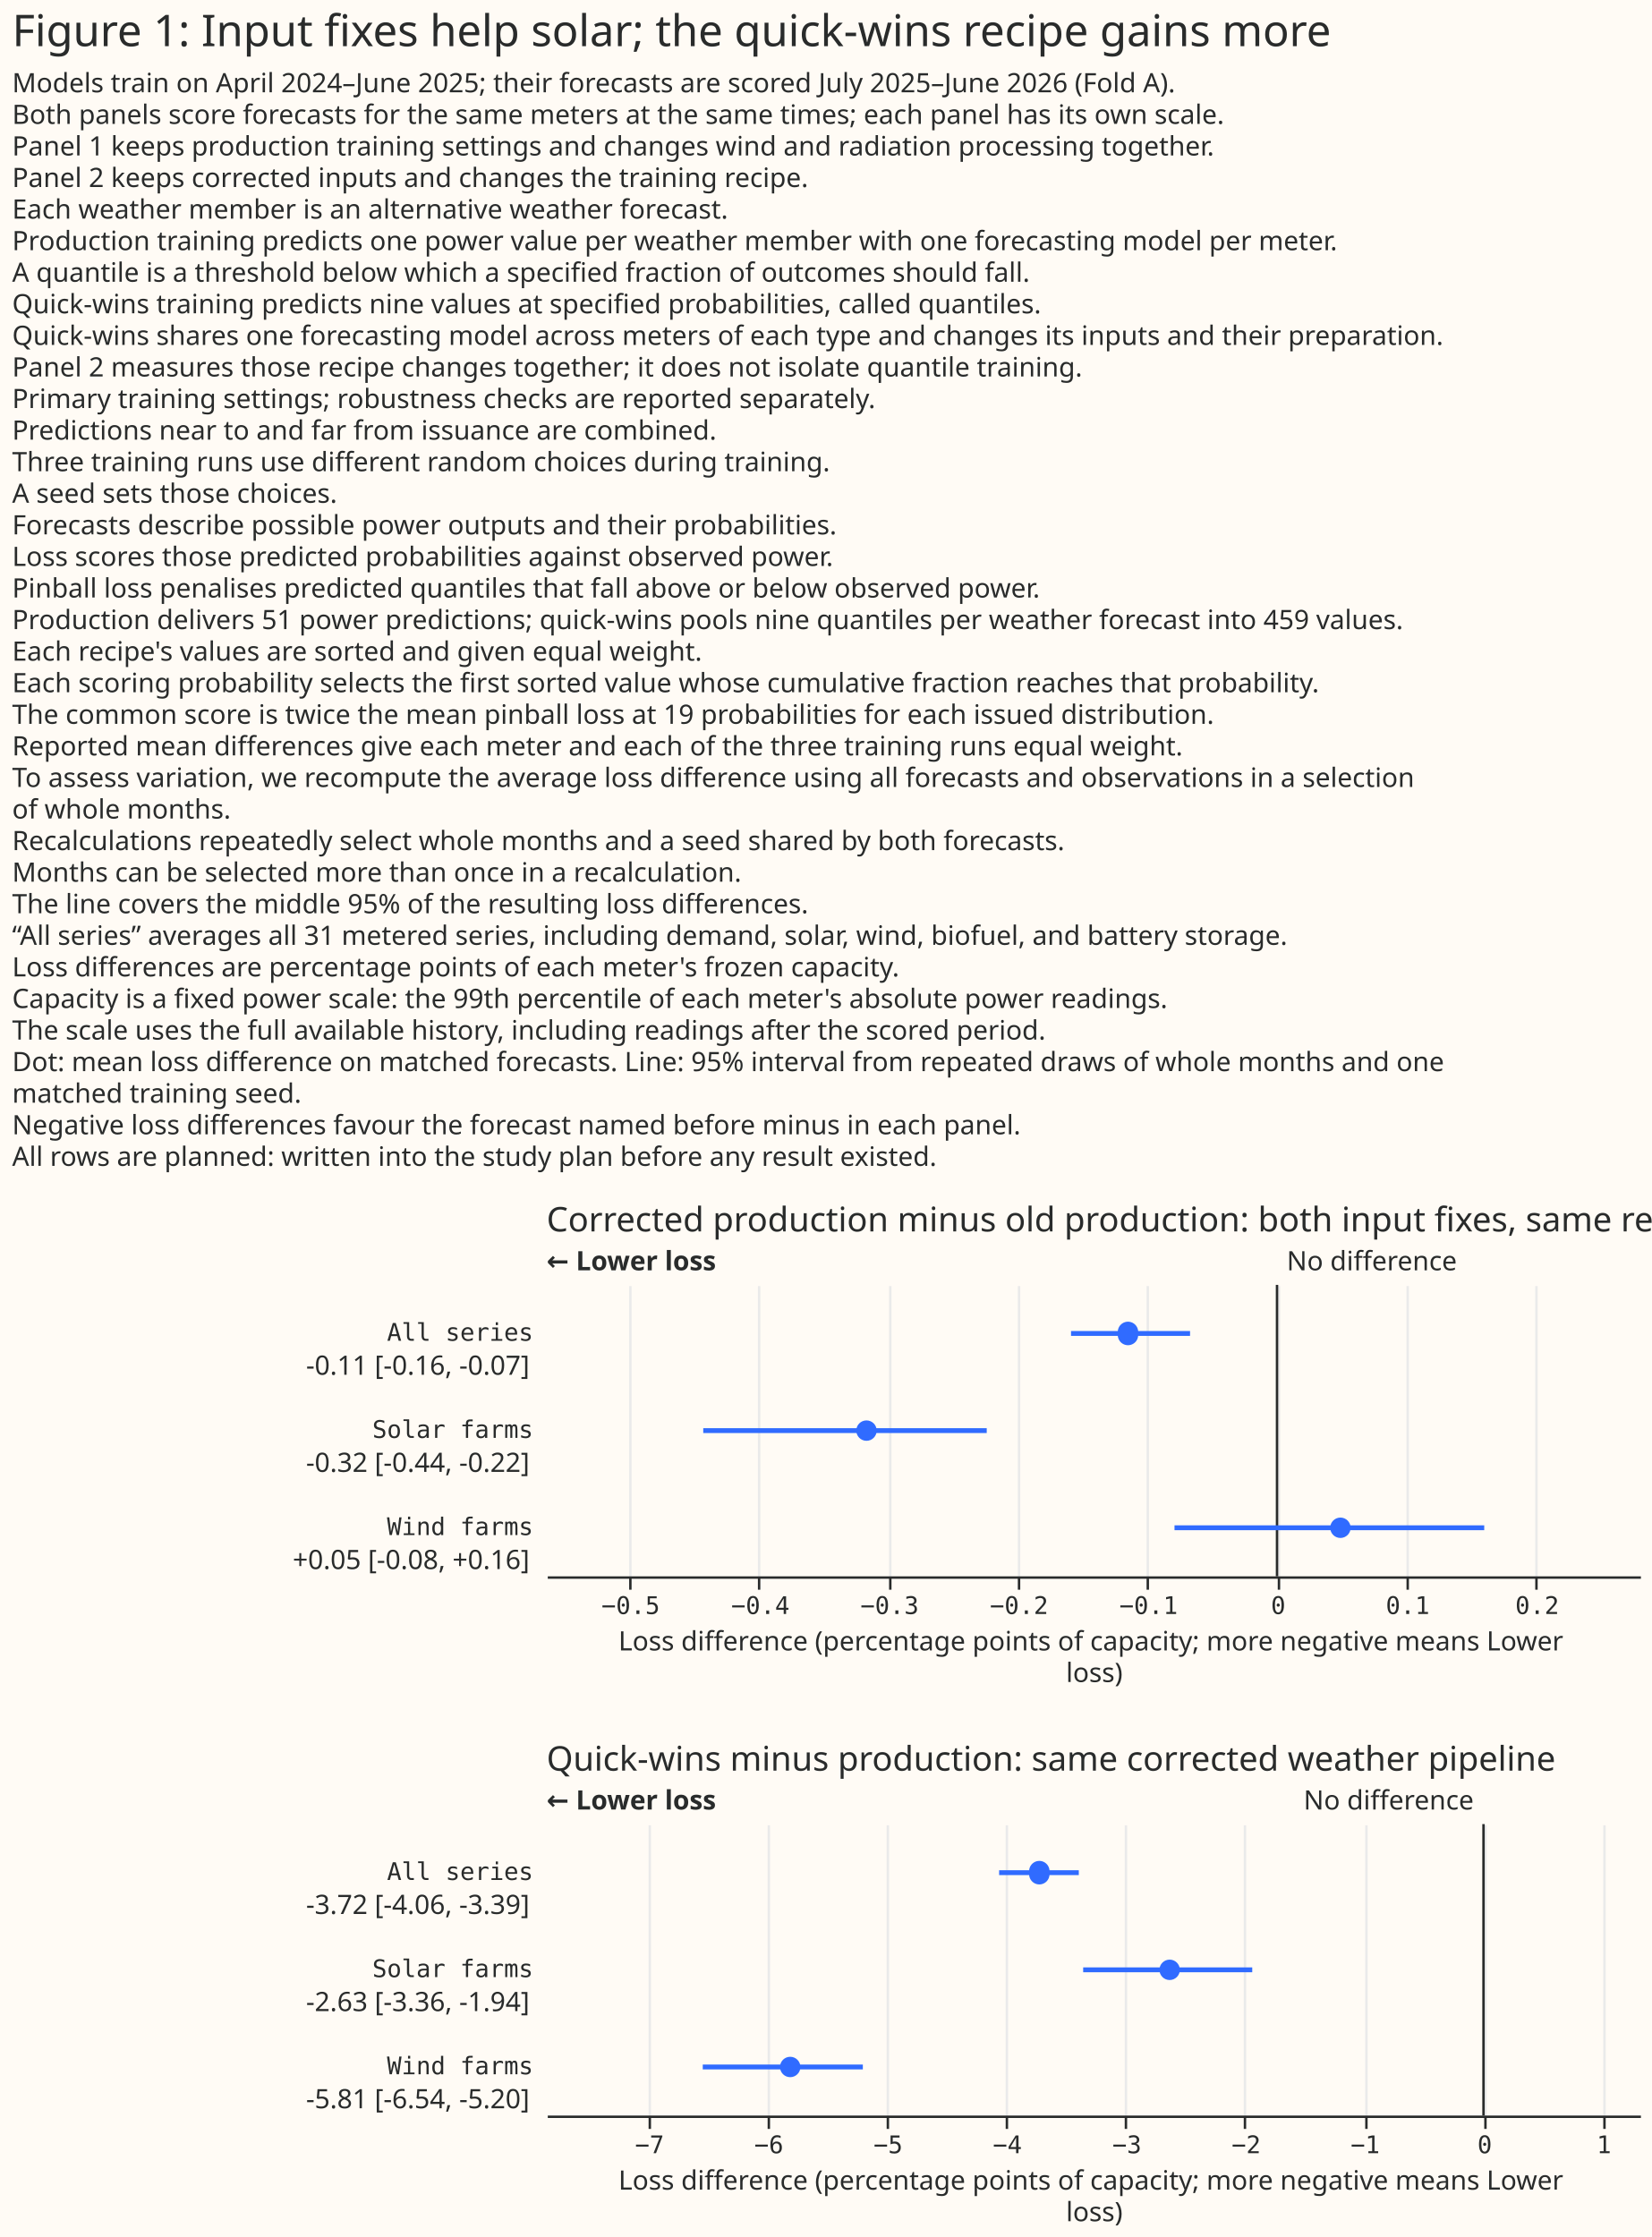
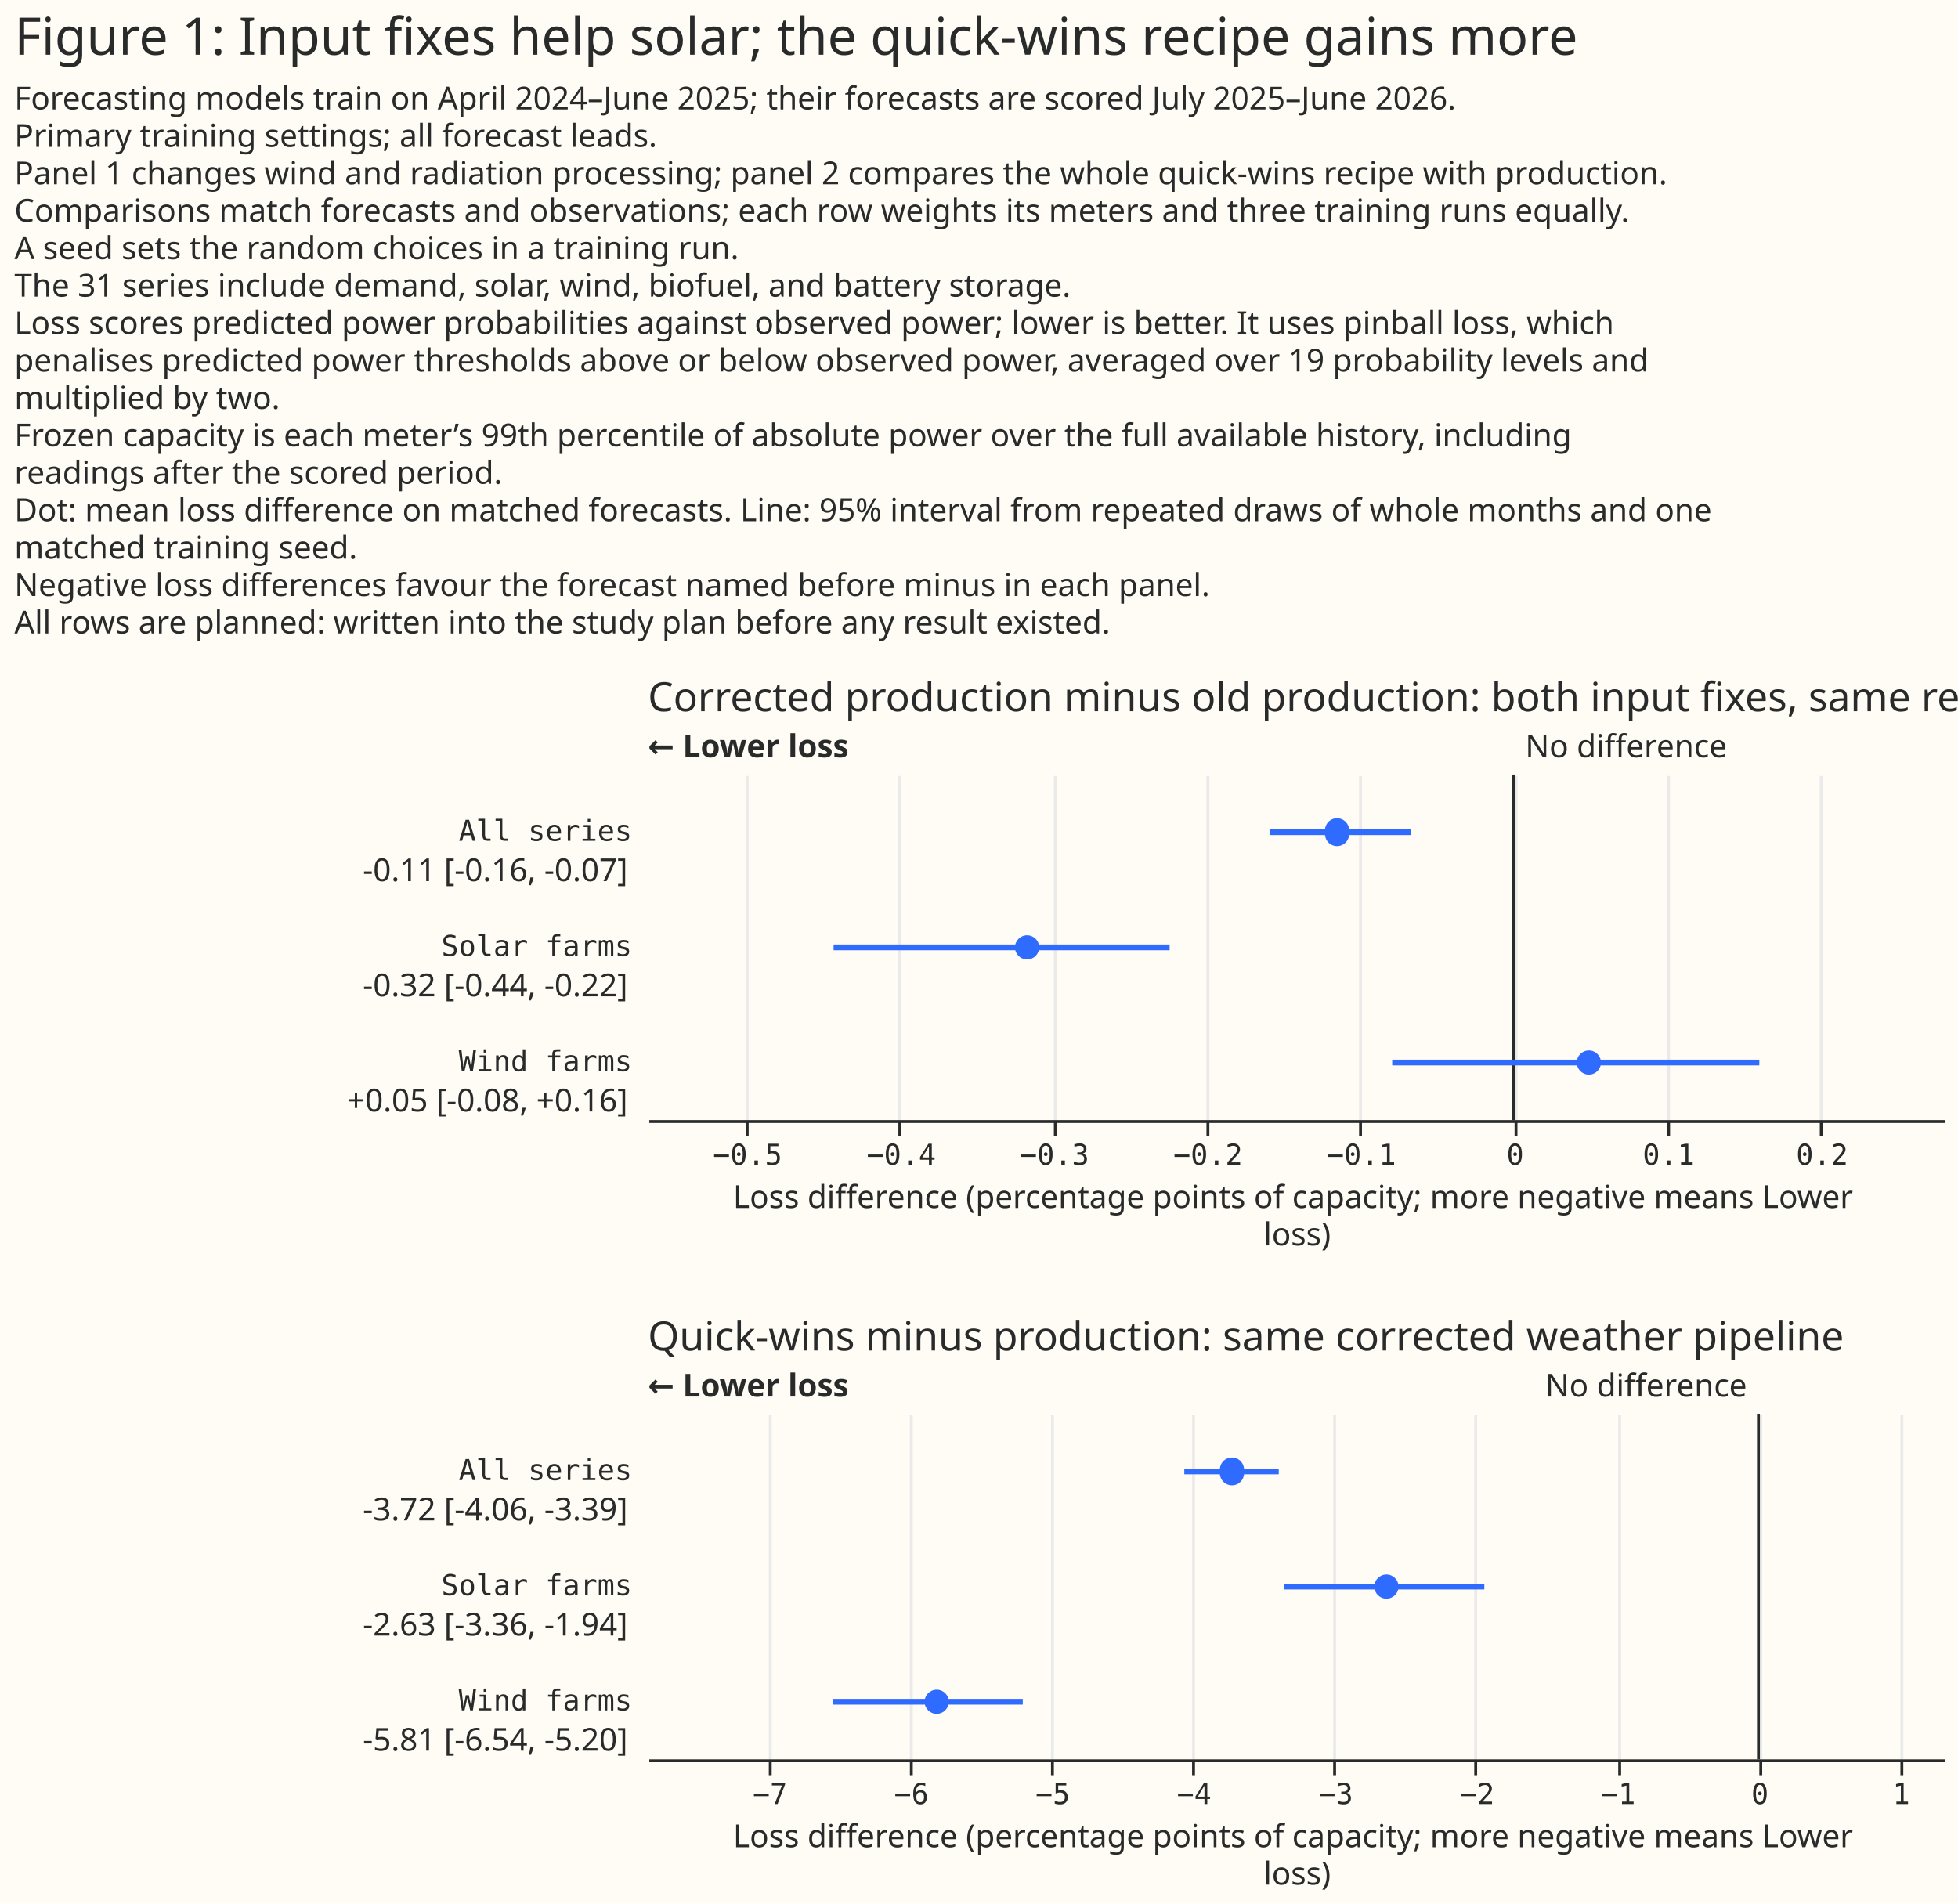
- <svg xmlns="http://www.w3.org/2000/svg" width="680" height="921" class="marks" viewBox="0 0 680 921">
-   <path fill="#fffbf5" d="M0 0h680v921H0z" />
+ <svg xmlns="http://www.w3.org/2000/svg" width="680" height="661" class="marks" viewBox="0 0 680 661">
+   <path fill="#fffbf5" d="M0 0h680v661H0z" />
  <g fill="none" stroke-miterlimit="10" aria-roledescription="group mark container" class="mark-group role-frame root">
-     <path d="M225 529h450z" aria-hidden="true" class="background" />
+     <path d="M225 269h450z" aria-hidden="true" class="background" />
    <g aria-roledescription="group mark container" class="mark-group role-scope concat_0_group">
-       <path fill="#fffbf5" d="M225 529h450v120H225Z" aria-hidden="true" class="background" />
+       <path fill="#fffbf5" d="M225 269h450v120H225Z" aria-hidden="true" class="background" />
      <g aria-hidden="true" class="mark-group role-axis">
-         <path stroke="#eaeaea" d="M259.5 649.5v-120m53 120v-120m54 120v-120m53 120v-120m53 120v-120m54 120v-120m53 120v-120m53 120v-120" class="mark-rule role-axis-grid" pointer-events="none" />
+         <path stroke="#eaeaea" d="M259.5 389.5v-120m53 120v-120m54 120v-120m53 120v-120m53 120v-120m54 120v-120m53 120v-120m53 120v-120" class="mark-rule role-axis-grid" pointer-events="none" />
      </g>
      <g aria-label="X-axis titled 'Loss difference (percentage points of capacity; more negative means Lower loss)' for a linear scale with values from −0.56 to 0.28" aria-roledescription="axis" class="mark-group role-axis" pointer-events="none">
-         <path stroke="#292b2b" d="M259.5 649.5v5m53-5v5m54-5v5m53-5v5m53-5v5m54-5v5m53-5v5m53-5v5" class="mark-rule role-axis-tick" />
+         <path stroke="#292b2b" d="M259.5 389.5v5m53-5v5m54-5v5m53-5v5m53-5v5m54-5v5m53-5v5m53-5v5" class="mark-rule role-axis-tick" />
        <g fill="#292b2b" class="mark-text role-axis-label" font-family="Matter Semi Mono, Roboto Mono, monospace" font-size="10" text-anchor="middle">
-           <text transform="translate(259.6 664.5)">−0.5</text>
-           <text transform="translate(313 664.5)">−0.4</text>
-           <text transform="translate(366.2 664.5)">−0.3</text>
-           <text transform="translate(419.5 664.5)">−0.2</text>
-           <text transform="translate(472.8 664.5)">−0.1</text>
-           <text transform="translate(526.2 664.5)">0</text>
-           <text transform="translate(579.5 664.5)">0.1</text>
-           <text transform="translate(632.8 664.5)">0.2</text>
+           <text transform="translate(259.6 404.5)">−0.5</text>
+           <text transform="translate(313 404.5)">−0.4</text>
+           <text transform="translate(366.2 404.5)">−0.3</text>
+           <text transform="translate(419.5 404.5)">−0.2</text>
+           <text transform="translate(472.8 404.5)">−0.1</text>
+           <text transform="translate(526.2 404.5)">0</text>
+           <text transform="translate(579.5 404.5)">0.1</text>
+           <text transform="translate(632.8 404.5)">0.2</text>
        </g>
-         <path stroke="#292b2b" d="M225.5 649.5h450" class="mark-rule role-axis-domain" />
-         <text fill="#292b2b" class="mark-text role-axis-title" font-family="Matter XH, DM Sans, sans-serif" font-size="11" text-anchor="middle" transform="translate(450.5 679.5)">
+         <path stroke="#292b2b" d="M225.5 389.5h450" class="mark-rule role-axis-domain" />
+         <text fill="#292b2b" class="mark-text role-axis-title" font-family="Matter XH, DM Sans, sans-serif" font-size="11" text-anchor="middle" transform="translate(450.5 419.5)">
          <tspan>Loss difference (percentage points of capacity; more negative means Lower</tspan>
          <tspan x="0" dy="13">loss)</tspan>
        </text>
      </g>
      <g aria-label="Y-axis for a discrete scale with 3 values: All series, Solar farms, Wind farms" aria-roledescription="axis" class="mark-group role-axis">
        <g fill="#292b2b" class="mark-text role-axis-label" font-family="Matter Semi Mono, Roboto Mono, monospace" font-size="10" pointer-events="none" text-anchor="end">
-           <text transform="translate(219.5 552)">All series</text>
-           <text transform="translate(219.5 592)">Solar farms</text>
-           <text transform="translate(219.5 632)">Wind farms</text>
+           <text transform="translate(219.5 292)">All series</text>
+           <text transform="translate(219.5 332)">Solar farms</text>
+           <text transform="translate(219.5 372)">Wind farms</text>
        </g>
      </g>
      <g aria-roledescription="rule mark container" class="mark-rule role-mark concat_0_layer_0_marks">
-         <path stroke="#292b2b" d="M525.7 529v120" aria-label="x: 0" aria-roledescription="rule mark" />
+         <path stroke="#292b2b" d="M525.7 269v120" aria-label="x: 0" aria-roledescription="rule mark" />
      </g>
      <g aria-roledescription="text mark container" class="mark-text role-mark concat_0_layer_1_marks">
-         <text fill="#292b2b" aria-label="x: 0" aria-roledescription="text mark" font-family="Matter XH, DM Sans, sans-serif" font-size="11" transform="translate(529.7 523)">No difference</text>
+         <text fill="#292b2b" aria-label="x: 0" aria-roledescription="text mark" font-family="Matter XH, DM Sans, sans-serif" font-size="11" transform="translate(529.7 263)">No difference</text>
      </g>
      <g aria-roledescription="text mark container" class="mark-text role-mark concat_0_layer_2_marks">
-         <text fill="#292b2b" aria-label="x: −0.564002560886" aria-roledescription="text mark" font-family="Matter XH, DM Sans, sans-serif" font-size="11" font-weight="bold" transform="translate(225 523)">← Lower loss</text>
+         <text fill="#292b2b" aria-label="x: −0.564002560886" aria-roledescription="text mark" font-family="Matter XH, DM Sans, sans-serif" font-size="11" font-weight="bold" transform="translate(225 263)">← Lower loss</text>
      </g>
-       <g stroke="#306bff" stroke-width="2" aria-hidden="true" class="mark-rule role-mark concat_0_layer_3_marks" clip-path="url(#a)" transform="translate(225 529)">
+       <g stroke="#306bff" stroke-width="2" aria-hidden="true" class="mark-rule role-mark concat_0_layer_3_marks" clip-path="url(#a)" transform="translate(225 269)">
        <path d="M215.9 20h49M64.5 60h116.7m77.3 40H386" />
      </g>
-       <g fill="#306bff" aria-hidden="true" class="mark-symbol role-mark concat_0_layer_4_marks" clip-path="url(#b)" transform="translate(225 529)">
+       <g fill="#306bff" aria-hidden="true" class="mark-symbol role-mark concat_0_layer_4_marks" clip-path="url(#b)" transform="translate(225 269)">
        <path d="M243.5 20a4.2 4.2 0 1 1-8.3 0 4.2 4.2 0 1 1 8.3 0M135.9 60a4.2 4.2 0 1 1-8.4 0 4.2 4.2 0 1 1 8.4 0M331 100a4.2 4.2 0 1 1-8.4 0 4.2 4.2 0 1 1 8.4 0" />
      </g>
      <g fill="#292b2b" aria-hidden="true" class="mark-text role-mark concat_0_layer_6_marks" font-family="Matter XH, DM Sans, sans-serif" font-size="11" text-anchor="end">
-         <text transform="translate(218 566)">-0.11 [-0.16, -0.07]</text>
-         <text transform="translate(218 606)">-0.32 [-0.44, -0.22]</text>
+         <text transform="translate(218 306)">-0.11 [-0.16, -0.07]</text>
+         <text transform="translate(218 346)">-0.32 [-0.44, -0.22]</text>
      </g>
-       <text fill="#292b2b" aria-hidden="true" class="mark-text role-mark concat_0_layer_7_marks" font-family="Matter XH, DM Sans, sans-serif" font-size="11" text-anchor="end" transform="translate(218 646)">+0.05 [-0.08, +0.16]</text>
+       <text fill="#292b2b" aria-hidden="true" class="mark-text role-mark concat_0_layer_7_marks" font-family="Matter XH, DM Sans, sans-serif" font-size="11" text-anchor="end" transform="translate(218 386)">+0.05 [-0.08, +0.16]</text>
      <g class="mark-group role-title">
-         <text fill="#292b2b" aria-label="Title text 'Corrected production minus old production: both input fixes, same recipe'" aria-roledescription="title" class="mark-text role-title-text" font-family="Matter XH, DM Sans, sans-serif" font-size="14" pointer-events="none" transform="translate(225 507)">Corrected production minus old production: both input fixes, same recipe</text>
+         <text fill="#292b2b" aria-label="Title text 'Corrected production minus old production: both input fixes, same recipe'" aria-roledescription="title" class="mark-text role-title-text" font-family="Matter XH, DM Sans, sans-serif" font-size="14" pointer-events="none" transform="translate(225 247)">Corrected production minus old production: both input fixes, same recipe</text>
      </g>
    </g>
    <g aria-roledescription="group mark container" class="mark-group role-scope concat_1_group">
-       <path fill="#fffbf5" d="M225 751h450v120H225Z" aria-hidden="true" class="background" />
+       <path fill="#fffbf5" d="M225 491h450v120H225Z" aria-hidden="true" class="background" />
      <g aria-hidden="true" class="mark-group role-axis">
-         <path stroke="#eaeaea" d="M267.5 871.5v-120m49 120v-120m49 120v-120m49 120v-120m49 120v-120m49 120v-120m50 120v-120m49 120v-120m49 120v-120" class="mark-rule role-axis-grid" pointer-events="none" />
+         <path stroke="#eaeaea" d="M267.5 611.5v-120m49 120v-120m49 120v-120m49 120v-120m49 120v-120m49 120v-120m50 120v-120m49 120v-120m49 120v-120" class="mark-rule role-axis-grid" pointer-events="none" />
      </g>
      <g aria-label="X-axis titled 'Loss difference (percentage points of capacity; more negative means Lower loss)' for a linear scale with values from −7.85 to 1.31" aria-roledescription="axis" class="mark-group role-axis" pointer-events="none">
-         <path stroke="#292b2b" d="M267.5 871.5v5m49-5v5m49-5v5m49-5v5m49-5v5m49-5v5m50-5v5m49-5v5m49-5v5" class="mark-rule role-axis-tick" />
+         <path stroke="#292b2b" d="M267.5 611.5v5m49-5v5m49-5v5m49-5v5m49-5v5m49-5v5m50-5v5m49-5v5m49-5v5" class="mark-rule role-axis-tick" />
        <g fill="#292b2b" class="mark-text role-axis-label" font-family="Matter Semi Mono, Roboto Mono, monospace" font-size="10" text-anchor="middle">
-           <text transform="translate(267.4 886.5)">−7</text>
-           <text transform="translate(316.5 886.5)">−6</text>
-           <text transform="translate(365.6 886.5)">−5</text>
-           <text transform="translate(414.7 886.5)">−4</text>
-           <text transform="translate(463.9 886.5)">−3</text>
-           <text transform="translate(513 886.5)">−2</text>
-           <text transform="translate(562 886.5)">−1</text>
-           <text transform="translate(611.2 886.5)">0</text>
-           <text transform="translate(660.3 886.5)">1</text>
+           <text transform="translate(267.4 626.5)">−7</text>
+           <text transform="translate(316.5 626.5)">−6</text>
+           <text transform="translate(365.6 626.5)">−5</text>
+           <text transform="translate(414.7 626.5)">−4</text>
+           <text transform="translate(463.9 626.5)">−3</text>
+           <text transform="translate(513 626.5)">−2</text>
+           <text transform="translate(562 626.5)">−1</text>
+           <text transform="translate(611.2 626.5)">0</text>
+           <text transform="translate(660.3 626.5)">1</text>
        </g>
-         <path stroke="#292b2b" d="M225.5 871.5h450" class="mark-rule role-axis-domain" />
-         <text fill="#292b2b" class="mark-text role-axis-title" font-family="Matter XH, DM Sans, sans-serif" font-size="11" text-anchor="middle" transform="translate(450.5 901.5)">
+         <path stroke="#292b2b" d="M225.5 611.5h450" class="mark-rule role-axis-domain" />
+         <text fill="#292b2b" class="mark-text role-axis-title" font-family="Matter XH, DM Sans, sans-serif" font-size="11" text-anchor="middle" transform="translate(450.5 641.5)">
          <tspan>Loss difference (percentage points of capacity; more negative means Lower</tspan>
          <tspan x="0" dy="13">loss)</tspan>
        </text>
      </g>
      <g aria-label="Y-axis for a discrete scale with 3 values: All series, Solar farms, Wind farms" aria-roledescription="axis" class="mark-group role-axis">
        <g fill="#292b2b" class="mark-text role-axis-label" font-family="Matter Semi Mono, Roboto Mono, monospace" font-size="10" pointer-events="none" text-anchor="end">
-           <text transform="translate(219.5 774)">All series</text>
-           <text transform="translate(219.5 814)">Solar farms</text>
-           <text transform="translate(219.5 854)">Wind farms</text>
+           <text transform="translate(219.5 514)">All series</text>
+           <text transform="translate(219.5 554)">Solar farms</text>
+           <text transform="translate(219.5 594)">Wind farms</text>
        </g>
      </g>
      <g aria-roledescription="rule mark container" class="mark-rule role-mark concat_1_layer_0_marks">
-         <path stroke="#292b2b" d="M610.7 751v120" aria-label="x: 0" aria-roledescription="rule mark" />
+         <path stroke="#292b2b" d="M610.7 491v120" aria-label="x: 0" aria-roledescription="rule mark" />
      </g>
      <g aria-roledescription="text mark container" class="mark-text role-mark concat_1_layer_1_marks">
-         <text fill="#292b2b" aria-label="x: 0" aria-roledescription="text mark" font-family="Matter XH, DM Sans, sans-serif" font-size="11" text-anchor="end" transform="translate(606.7 745)">No difference</text>
+         <text fill="#292b2b" aria-label="x: 0" aria-roledescription="text mark" font-family="Matter XH, DM Sans, sans-serif" font-size="11" text-anchor="end" transform="translate(606.7 485)">No difference</text>
      </g>
      <g aria-roledescription="text mark container" class="mark-text role-mark concat_1_layer_2_marks">
-         <text fill="#292b2b" aria-label="x: −7.85250129889" aria-roledescription="text mark" font-family="Matter XH, DM Sans, sans-serif" font-size="11" font-weight="bold" transform="translate(225 745)">← Lower loss</text>
+         <text fill="#292b2b" aria-label="x: −7.85250129889" aria-roledescription="text mark" font-family="Matter XH, DM Sans, sans-serif" font-size="11" font-weight="bold" transform="translate(225 485)">← Lower loss</text>
      </g>
-       <g stroke="#306bff" stroke-width="2" aria-hidden="true" class="mark-rule role-mark concat_1_layer_3_marks" clip-path="url(#c)" transform="translate(225 751)">
+       <g stroke="#306bff" stroke-width="2" aria-hidden="true" class="mark-rule role-mark concat_1_layer_3_marks" clip-path="url(#c)" transform="translate(225 491)">
        <path d="M186.3 20h32.8m1.8 40h69.6M64.3 100h65.9" />
      </g>
-       <g fill="#306bff" aria-hidden="true" class="mark-symbol role-mark concat_1_layer_4_marks" clip-path="url(#d)" transform="translate(225 751)">
+       <g fill="#306bff" aria-hidden="true" class="mark-symbol role-mark concat_1_layer_4_marks" clip-path="url(#d)" transform="translate(225 491)">
        <path d="M207 20a4.2 4.2 0 1 1-8.3 0 4.2 4.2 0 1 1 8.3 0m53.7 40a4.2 4.2 0 1 1-8.4 0 4.2 4.2 0 1 1 8.4 0m-156.2 40a4.2 4.2 0 1 1-8.4 0 4.2 4.2 0 1 1 8.4 0" />
      </g>
      <g fill="#292b2b" aria-hidden="true" class="mark-text role-mark concat_1_layer_6_marks" font-family="Matter XH, DM Sans, sans-serif" font-size="11" text-anchor="end">
-         <text transform="translate(218 788)">-3.72 [-4.06, -3.39]</text>
-         <text transform="translate(218 828)">-2.63 [-3.36, -1.94]</text>
-         <text transform="translate(218 868)">-5.81 [-6.54, -5.20]</text>
+         <text transform="translate(218 528)">-3.72 [-4.06, -3.39]</text>
+         <text transform="translate(218 568)">-2.63 [-3.36, -1.94]</text>
+         <text transform="translate(218 608)">-5.81 [-6.54, -5.20]</text>
      </g>
      <g class="mark-group role-title">
-         <text fill="#292b2b" aria-label="Title text 'Quick-wins minus production: same corrected weather pipeline'" aria-roledescription="title" class="mark-text role-title-text" font-family="Matter XH, DM Sans, sans-serif" font-size="14" pointer-events="none" transform="translate(225 729)">Quick-wins minus production: same corrected weather pipeline</text>
+         <text fill="#292b2b" aria-label="Title text 'Quick-wins minus production: same corrected weather pipeline'" aria-roledescription="title" class="mark-text role-title-text" font-family="Matter XH, DM Sans, sans-serif" font-size="14" pointer-events="none" transform="translate(225 469)">Quick-wins minus production: same corrected weather pipeline</text>
      </g>
    </g>
    <g fill="#292b2b" class="mark-group role-title" font-family="Matter XH, DM Sans, sans-serif" pointer-events="none">
      <text aria-label="Title text 'Figure 1: Input fixes help solar; the quick-wins recipe gains more'" aria-roledescription="title" class="mark-text role-title-text" font-size="18" transform="translate(5 19)">Figure 1: Input fixes help solar; the quick-wins recipe gains more</text>
-       <text aria-label="Subtitle text 'Models train on April 2024–June 2025; their forecasts are scored July 2025–June 2026 (Fold A). Both panels score forecasts for the same meters at the same times; each panel has its own scale. Panel 1 keeps production training settings and changes wind and radiation processing together. Panel 2 keeps corrected inputs and changes the training recipe. Each weather member is an alternative weather forecast. Production training predicts one power value per weather member with one forecasting model per meter. A quantile is a threshold below which a specified fraction of outcomes should fall. Quick-wins training predicts nine values at specified probabilities, called quantiles. Quick-wins shares one forecasting model across meters of each type and changes its inputs and their preparation. Panel 2 measures those recipe changes together; it does not isolate quantile training. Primary training settings; robustness checks are reported separately. Predictions near to and far from issuance are combined. Three training runs use different random choices during training. A seed sets those choices. Forecasts describe possible power outputs and their probabilities. Loss scores those predicted probabilities against observed power. Pinball loss penalises predicted quantiles that fall above or below observed power. Production delivers 51 power predictions; quick-wins pools nine quantiles per weather forecast into 459 values. Each recipe's values are sorted and given equal weight. Each scoring probability selects the first sorted value whose cumulative fraction reaches that probability. The common score is twice the mean pinball loss at 19 probabilities for each issued distribution. Reported mean differences give each meter and each of the three training runs equal weight. To assess variation, we recompute the average loss difference using all forecasts and observations in a selection of whole months. Recalculations repeatedly select whole months and a seed shared by both forecasts. Months can be selected more than once in a recalculation. The line covers the middle 95% of the resulting loss differences. “All series” averages all 31 metered series, including demand, solar, wind, biofuel, and battery storage. Loss differences are percentage points of each meter's frozen capacity. Capacity is a fixed power scale: the 99th percentile of each meter's absolute power readings. The scale uses the full available history, including readings after the scored period. Dot: mean loss difference on matched forecasts. Line: 95% interval from repeated draws of whole months and one matched training seed. Negative loss differences favour the forecast named before minus in each panel. All rows are planned: written into the study plan before any result existed.'" aria-roledescription="subtitle" class="mark-text role-title-subtitle" font-size="11" transform="translate(5 38)">
-         <tspan>Models train on April 2024–June 2025; their forecasts are scored July 2025–June 2026 (Fold A).</tspan>
-         <tspan x="0" dy="13">Both panels score forecasts for the same meters at the same times; each panel has its own scale.</tspan>
-         <tspan x="0" dy="13">Panel 1 keeps production training settings and changes wind and radiation processing together.</tspan>
-         <tspan x="0" dy="13">Panel 2 keeps corrected inputs and changes the training recipe.</tspan>
-         <tspan x="0" dy="13">Each weather member is an alternative weather forecast.</tspan>
-         <tspan x="0" dy="13">Production training predicts one power value per weather member with one forecasting model per meter.</tspan>
-         <tspan x="0" dy="13">A quantile is a threshold below which a specified fraction of outcomes should fall.</tspan>
-         <tspan x="0" dy="13">Quick-wins training predicts nine values at specified probabilities, called quantiles.</tspan>
-         <tspan x="0" dy="13">Quick-wins shares one forecasting model across meters of each type and changes its inputs and their preparation.</tspan>
-         <tspan x="0" dy="13">Panel 2 measures those recipe changes together; it does not isolate quantile training.</tspan>
-         <tspan x="0" dy="13">Primary training settings; robustness checks are reported separately.</tspan>
-         <tspan x="0" dy="13">Predictions near to and far from issuance are combined.</tspan>
-         <tspan x="0" dy="13">Three training runs use different random choices during training.</tspan>
-         <tspan x="0" dy="13">A seed sets those choices.</tspan>
-         <tspan x="0" dy="13">Forecasts describe possible power outputs and their probabilities.</tspan>
-         <tspan x="0" dy="13">Loss scores those predicted probabilities against observed power.</tspan>
-         <tspan x="0" dy="13">Pinball loss penalises predicted quantiles that fall above or below observed power.</tspan>
-         <tspan x="0" dy="13">Production delivers 51 power predictions; quick-wins pools nine quantiles per weather forecast into 459 values.</tspan>
-         <tspan x="0" dy="13">Each recipe's values are sorted and given equal weight.</tspan>
-         <tspan x="0" dy="13">Each scoring probability selects the first sorted value whose cumulative fraction reaches that probability.</tspan>
-         <tspan x="0" dy="13">The common score is twice the mean pinball loss at 19 probabilities for each issued distribution.</tspan>
-         <tspan x="0" dy="13">Reported mean differences give each meter and each of the three training runs equal weight.</tspan>
-         <tspan x="0" dy="13">To assess variation, we recompute the average loss difference using all forecasts and observations in a selection</tspan>
-         <tspan x="0" dy="13">of whole months.</tspan>
-         <tspan x="0" dy="13">Recalculations repeatedly select whole months and a seed shared by both forecasts.</tspan>
-         <tspan x="0" dy="13">Months can be selected more than once in a recalculation.</tspan>
-         <tspan x="0" dy="13">The line covers the middle 95% of the resulting loss differences.</tspan>
-         <tspan x="0" dy="13">“All series” averages all 31 metered series, including demand, solar, wind, biofuel, and battery storage.</tspan>
-         <tspan x="0" dy="13">Loss differences are percentage points of each meter's frozen capacity.</tspan>
-         <tspan x="0" dy="13">Capacity is a fixed power scale: the 99th percentile of each meter's absolute power readings.</tspan>
-         <tspan x="0" dy="13">The scale uses the full available history, including readings after the scored period.</tspan>
+       <text aria-label="Subtitle text 'Forecasting models train on April 2024–June 2025; their forecasts are scored July 2025–June 2026. Primary training settings; all forecast leads. Panel 1 changes wind and radiation processing; panel 2 compares the whole quick-wins recipe with production. Comparisons match forecasts and observations; each row weights its meters and three training runs equally. A seed sets the random choices in a training run. The 31 series include demand, solar, wind, biofuel, and battery storage. Loss scores predicted power probabilities against observed power; lower is better. It uses pinball loss, which penalises predicted power thresholds above or below observed power, averaged over 19 probability levels and multiplied by two. Frozen capacity is each meter’s 99th percentile of absolute power over the full available history, including readings after the scored period. Dot: mean loss difference on matched forecasts. Line: 95% interval from repeated draws of whole months and one matched training seed. Negative loss differences favour the forecast named before minus in each panel. All rows are planned: written into the study plan before any result existed.'" aria-roledescription="subtitle" class="mark-text role-title-subtitle" font-size="11" transform="translate(5 38)">
+         <tspan>Forecasting models train on April 2024–June 2025; their forecasts are scored July 2025–June 2026.</tspan>
+         <tspan x="0" dy="13">Primary training settings; all forecast leads.</tspan>
+         <tspan x="0" dy="13">Panel 1 changes wind and radiation processing; panel 2 compares the whole quick-wins recipe with production.</tspan>
+         <tspan x="0" dy="13">Comparisons match forecasts and observations; each row weights its meters and three training runs equally.</tspan>
+         <tspan x="0" dy="13">A seed sets the random choices in a training run.</tspan>
+         <tspan x="0" dy="13">The 31 series include demand, solar, wind, biofuel, and battery storage.</tspan>
+         <tspan x="0" dy="13">Loss scores predicted power probabilities against observed power; lower is better. It uses pinball loss, which</tspan>
+         <tspan x="0" dy="13">penalises predicted power thresholds above or below observed power, averaged over 19 probability levels and</tspan>
+         <tspan x="0" dy="13">multiplied by two.</tspan>
+         <tspan x="0" dy="13">Frozen capacity is each meter’s 99th percentile of absolute power over the full available history, including</tspan>
+         <tspan x="0" dy="13">readings after the scored period.</tspan>
        <tspan x="0" dy="13">Dot: mean loss difference on matched forecasts. Line: 95% interval from repeated draws of whole months and one</tspan>
        <tspan x="0" dy="13">matched training seed.</tspan>
        <tspan x="0" dy="13">Negative loss differences favour the forecast named before minus in each panel.</tspan>
        <tspan x="0" dy="13">All rows are planned: written into the study plan before any result existed.</tspan>
      </text>
    </g>
  </g>
  <defs>
    <clipPath id="a">
      <path d="M0 0h450v120H0z" />
    </clipPath>
    <clipPath id="b">
      <path d="M0 0h450v120H0z" />
    </clipPath>
    <clipPath id="c">
      <path d="M0 0h450v120H0z" />
    </clipPath>
    <clipPath id="d">
      <path d="M0 0h450v120H0z" />
    </clipPath>
  </defs>
</svg>
